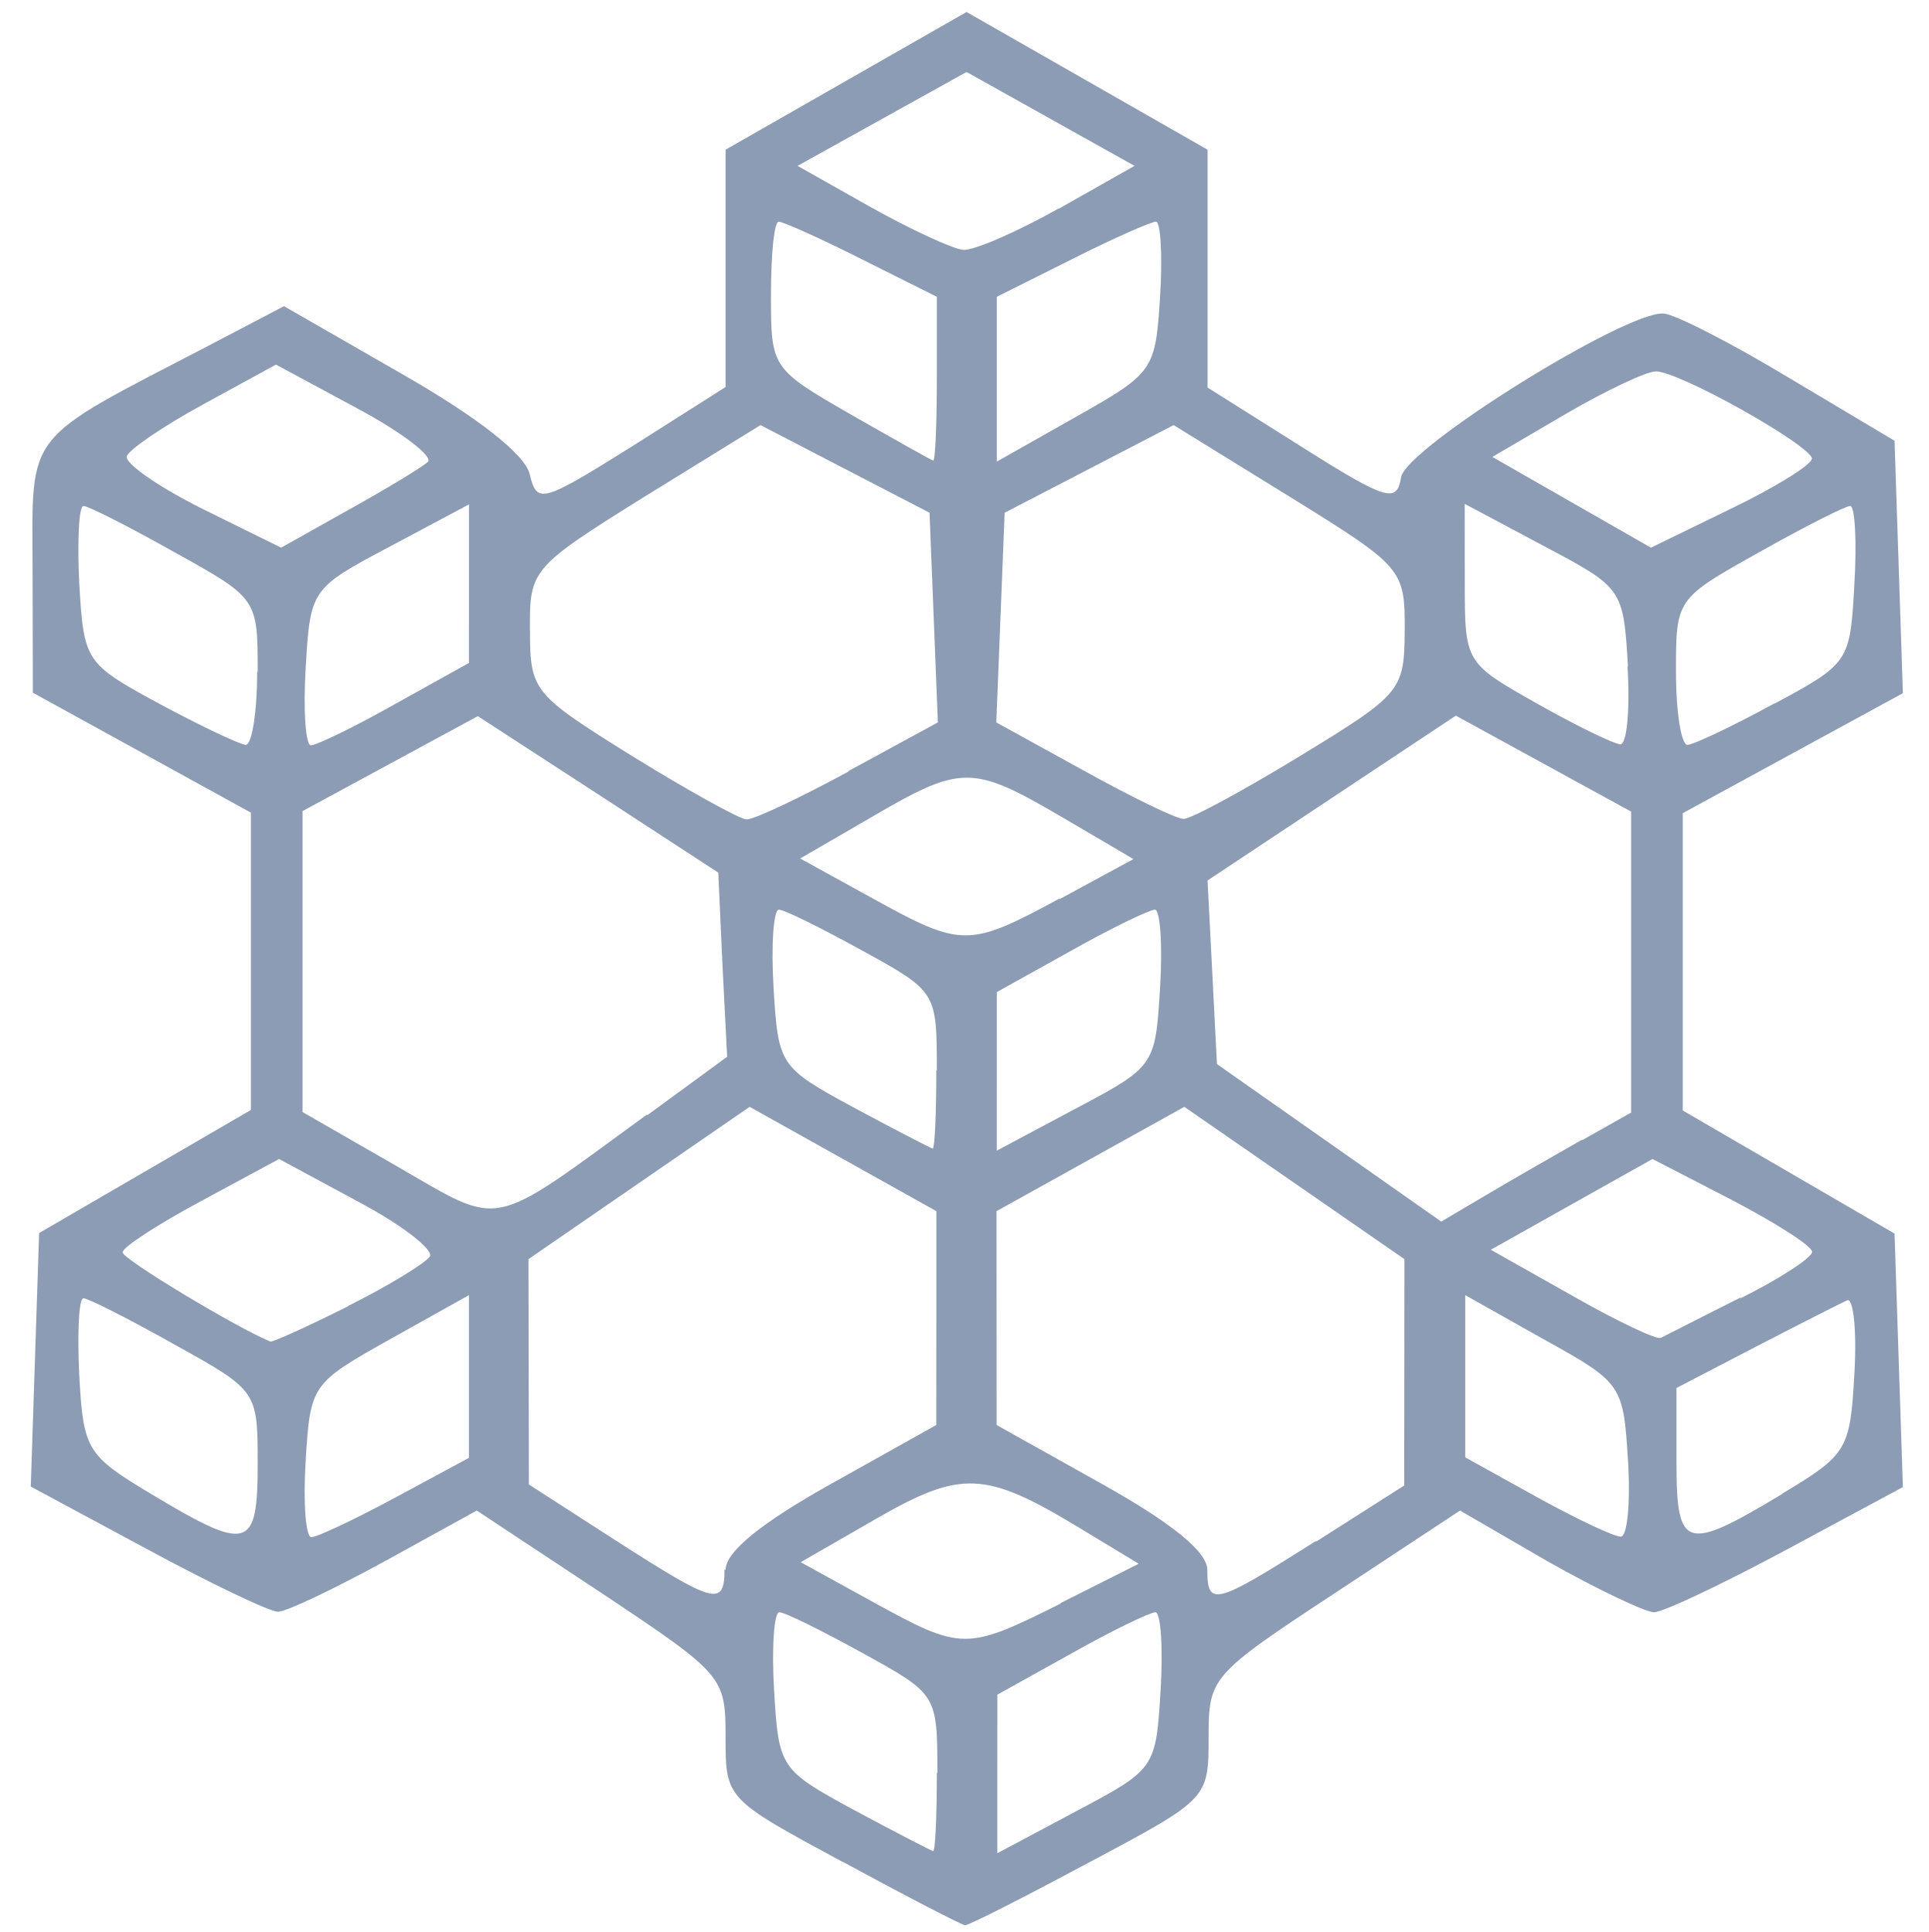
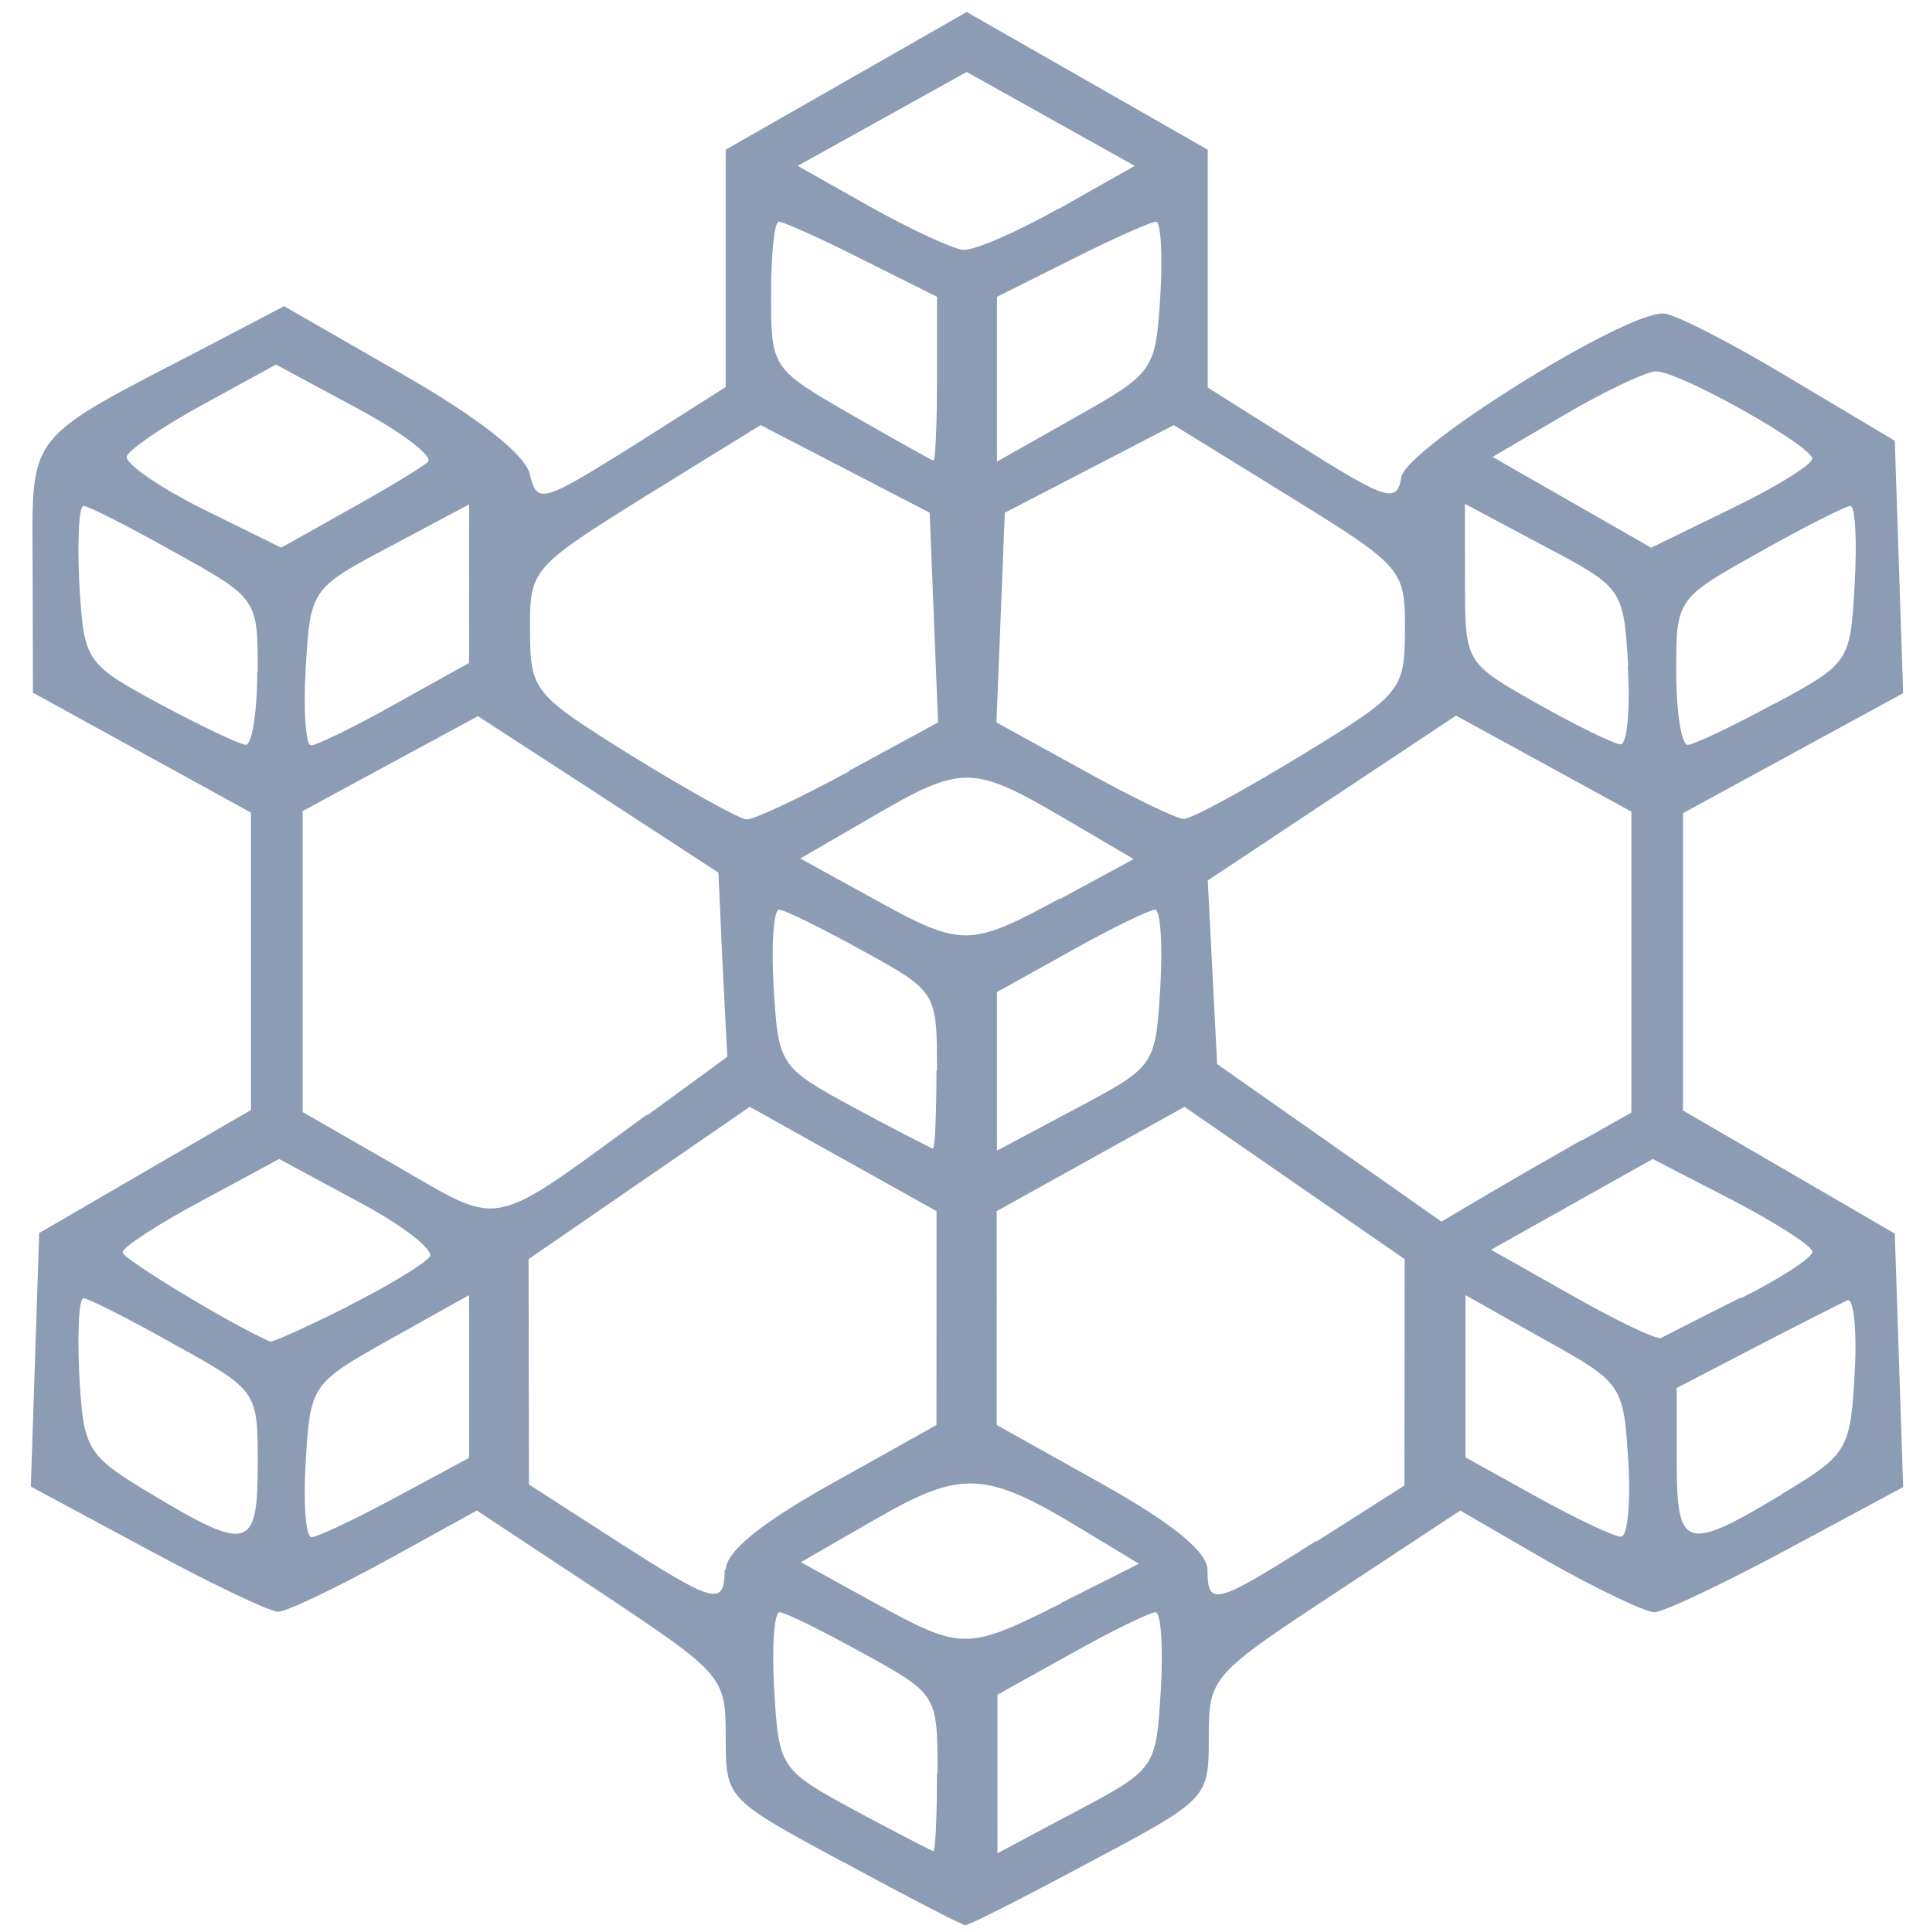
- <svg xmlns="http://www.w3.org/2000/svg" width="3.698mm" height="3.704mm" viewBox="0 0 3.698 3.704" version="1.1" id="svg11973">
-   <defs id="defs11970" />
+ <svg xmlns="http://www.w3.org/2000/svg" id="svg11973" width="13.977" height="13.999" version="1.1" viewBox="0 0 3.698 3.704">
  <g id="layer1">
-     <path style="fill:#8d9cb5;fill-opacity:1;stroke-width:1" d="m 2.072,-0.742 -0.31,-0.306 -0.084,0.077 c -0.105,0.096 -0.206,0.103 -0.304,0.021 -0.037,-0.031 -0.072,-0.056 -0.078,-0.056 -0.006,0 -0.043,0.05 -0.083,0.112 -0.088,0.137 -0.135,0.142 -0.251,0.029 l -0.085,-0.083 -0.197,0.196 -0.197,0.196 -0.054,-0.057 -0.054,-0.057 0.195,-0.196 0.195,-0.196 -0.068,-0.065 -0.068,-0.065 -0.14,0.137 -0.14,0.137 -0.049,-0.061 -0.049,-0.061 0.132,-0.131 0.132,-0.131 -0.089,-0.096 c -0.12,-0.13 -0.119,-0.135 0.053,-0.252 l 0.108,-0.074 -0.045,-0.048 c -0.108,-0.115 -0.106,-0.227 0.005,-0.345 l 0.069,-0.073 -0.309,-0.31 -0.309,-0.31 0.128,-0.114 c 0.146,-0.13 0.428,-0.279 0.626,-0.331 0.074,-0.019 0.291,-0.043 0.482,-0.052 0.323,-0.016 0.358,-0.022 0.493,-0.085 0.079,-0.038 0.214,-0.13 0.299,-0.206 0.381,-0.339 0.761,-0.501 1.254,-0.533 0.235,-0.015 0.308,-0.004 0.372,0.06 0.038,0.039 0.044,0.075 0.044,0.285 -3.4e-4,0.505 -0.168,0.925 -0.53,1.334 -0.232,0.261 -0.298,0.454 -0.298,0.876 -1.7e-4,0.124 -0.016,0.291 -0.034,0.371 -0.049,0.209 -0.195,0.489 -0.334,0.641 l -0.12,0.131 z m 0.381,-0.024 c 0.088,-0.116 0.189,-0.349 0.225,-0.52 0.018,-0.087 0.036,-0.287 0.041,-0.444 l 0.008,-0.286 -0.421,0.42 -0.421,0.42 0.24,0.241 c 0.132,0.133 0.247,0.241 0.256,0.241 0.009,0 0.041,-0.033 0.071,-0.073 z m -1.32,-0.31 0.041,-0.07 -0.229,-0.23 -0.229,-0.23 -0.077,0.046 -0.077,0.046 0.253,0.254 c 0.139,0.14 0.259,0.254 0.266,0.254 0.007,0 0.031,-0.031 0.053,-0.07 z m 1.214,-0.787 c 0.444,-0.446 0.84,-0.86 0.88,-0.92 0.096,-0.143 0.212,-0.397 0.257,-0.564 0.02,-0.074 0.042,-0.241 0.05,-0.372 l 0.014,-0.238 -0.076,-0.012 c -0.117,-0.018 -0.442,0.021 -0.614,0.075 -0.174,0.054 -0.374,0.149 -0.525,0.251 -0.114,0.076 -1.702,1.647 -1.702,1.683 0,0.023 0.873,0.908 0.896,0.908 0.007,0 0.375,-0.365 0.82,-0.812 z m 0.049,-0.801 c -0.1,-0.053 -0.162,-0.136 -0.196,-0.262 -0.078,-0.29 0.217,-0.571 0.5,-0.477 0.1,0.033 0.205,0.119 0.249,0.204 0.05,0.097 0.041,0.284 -0.018,0.389 -0.098,0.173 -0.354,0.243 -0.535,0.147 z m 0.368,-0.2 c 0.114,-0.126 0.071,-0.307 -0.089,-0.373 -0.152,-0.064 -0.32,0.05 -0.32,0.216 0,0.221 0.261,0.321 0.409,0.157 z m -1.597,0.125 0.412,-0.412 -0.322,0.011 c -0.451,0.015 -0.675,0.078 -0.913,0.253 l -0.098,0.072 0.243,0.244 c 0.134,0.134 0.249,0.244 0.255,0.244 0.006,0 0.197,-0.185 0.424,-0.412 z m -1.111,2.002 -0.05,-0.061 0.056,-0.052 0.056,-0.052 0.056,0.056 0.056,0.056 -0.062,0.058 -0.062,0.058 z" id="path5263" />
-     <path style="fill:#8d9cb5;fill-opacity:1;stroke-width:1" d="M 1.616,3.57 C 1.392,3.449 1.391,3.449 1.391,3.331 1.391,3.214 1.387,3.21 1.153,3.054 L 0.914,2.896 0.738,2.993 c -0.097,0.053 -0.189,0.097 -0.205,0.097 -0.016,0 -0.129,-0.054 -0.251,-0.12 l -0.223,-0.12 0.008,-0.243 0.008,-0.243 0.203,-0.118 0.203,-0.118 V 1.843 1.558 l -0.209,-0.115 -0.209,-0.115 -5.47e-4,-0.237 c -6.23e-4,-0.267 -0.019,-0.243 0.335,-0.427 l 0.147,-0.077 0.228,0.131 c 0.143,0.082 0.234,0.153 0.243,0.191 0.014,0.058 0.023,0.055 0.196,-0.053 L 1.391,0.742 V 0.514 0.287 l 0.231,-0.132 0.231,-0.132 0.231,0.132 0.231,0.132 v 0.228 0.228 l 0.181,0.114 c 0.163,0.103 0.182,0.108 0.19,0.058 0.009,-0.056 0.429,-0.318 0.503,-0.314 0.021,0.001 0.129,0.056 0.24,0.123 l 0.203,0.121 0.008,0.242 0.008,0.242 -0.211,0.115 -0.211,0.115 v 0.285 0.285 l 0.203,0.118 0.203,0.118 0.008,0.243 0.008,0.243 -0.223,0.12 c -0.123,0.066 -0.237,0.12 -0.254,0.12 -0.017,-2.169e-4 -0.109,-0.044 -0.203,-0.097 L 2.799,2.896 2.558,3.055 c -0.237,0.156 -0.241,0.161 -0.241,0.276 -2.8e-5,0.117 -4.37e-4,0.118 -0.228,0.239 -0.125,0.067 -0.233,0.122 -0.239,0.121 -0.006,-4.329e-4 -0.112,-0.055 -0.235,-0.122 z m 0.181,-0.171 c -2.9e-5,-0.15 -1.97e-4,-0.151 -0.142,-0.229 -0.078,-0.043 -0.15,-0.079 -0.161,-0.079 -0.01,0 -0.015,0.068 -0.01,0.15 0.009,0.148 0.011,0.152 0.153,0.229 0.08,0.043 0.148,0.078 0.152,0.079 0.004,3.25e-4 0.007,-0.067 0.007,-0.15 z M 2.225,3.241 c 0.005,-0.083 2.19e-4,-0.15 -0.01,-0.15 -0.01,0 -0.083,0.035 -0.161,0.079 l -0.142,0.079 -2.9e-5,0.152 -2.9e-5,0.152 0.152,-0.081 c 0.151,-0.08 0.152,-0.082 0.161,-0.231 z M 2.034,3.073 2.183,2.998 2.069,2.929 C 1.889,2.82 1.843,2.818 1.681,2.911 l -0.146,0.084 0.138,0.076 c 0.171,0.094 0.179,0.094 0.361,0.003 z m -0.643,-0.063 c 0,-0.035 0.068,-0.09 0.202,-0.165 l 0.202,-0.113 7e-5,-0.205 6.9e-5,-0.205 -0.179,-0.1 -0.179,-0.1 -0.212,0.146 -0.212,0.146 3.83e-4,0.216 3.83e-4,0.216 0.166,0.107 c 0.19,0.122 0.209,0.128 0.209,0.056 z m 1.133,-0.055 0.168,-0.107 2.19e-4,-0.217 2.18e-4,-0.217 -0.211,-0.146 -0.211,-0.146 -0.18,0.1 -0.18,0.1 6.9e-5,0.205 6.9e-5,0.205 0.202,0.113 c 0.134,0.075 0.202,0.13 0.202,0.165 0,0.071 0.015,0.067 0.207,-0.055 z M 0.494,2.807 c 0,-0.14 -1.31e-4,-0.141 -0.159,-0.229 -0.087,-0.049 -0.166,-0.089 -0.175,-0.089 -0.009,0 -0.012,0.067 -0.008,0.149 0.008,0.142 0.014,0.152 0.139,0.227 0.185,0.111 0.203,0.106 0.203,-0.058 z m 0.264,0.064 0.141,-0.076 v -0.156 -0.156 l -0.152,0.085 c -0.15,0.084 -0.152,0.087 -0.161,0.232 -0.005,0.081 -6.1e-5,0.147 0.011,0.147 0.011,0 0.083,-0.034 0.161,-0.076 z M 3.121,2.8 c -0.009,-0.145 -0.011,-0.149 -0.161,-0.232 L 2.809,2.483 V 2.639 2.794 l 0.137,0.076 c 0.076,0.042 0.148,0.076 0.161,0.076 0.013,4.33e-4 0.019,-0.066 0.014,-0.147 z m 0.295,0.064 c 0.125,-0.075 0.131,-0.084 0.139,-0.23 0.005,-0.083 -0.002,-0.147 -0.014,-0.141 -0.013,0.006 -0.092,0.046 -0.175,0.089 l -0.152,0.079 v 0.143 c 0,0.167 0.017,0.172 0.203,0.06 z M 0.667,2.504 c 0.078,-0.039 0.148,-0.082 0.157,-0.095 0.008,-0.013 -0.054,-0.061 -0.137,-0.105 l -0.152,-0.082 -0.15,0.081 c -0.082,0.044 -0.15,0.088 -0.15,0.098 6.2e-5,0.013 0.216,0.143 0.283,0.171 0.004,0.002 0.072,-0.029 0.15,-0.068 z M 3.337,2.489 c 0.076,-0.038 0.137,-0.078 0.137,-0.089 0,-0.011 -0.069,-0.055 -0.153,-0.099 l -0.153,-0.079 -0.155,0.087 -0.155,0.087 0.156,0.088 c 0.086,0.049 0.162,0.085 0.17,0.081 0.008,-0.004 0.076,-0.039 0.152,-0.077 z M 1.241,2.138 1.394,2.026 1.385,1.849 1.377,1.673 1.147,1.523 0.916,1.373 l -0.168,0.091 -0.168,0.091 V 1.844 2.132 l 0.181,0.104 c 0.205,0.118 0.173,0.124 0.479,-0.099 z m 1.792,0.048 0.094,-0.053 V 1.844 1.556 l -0.168,-0.092 -0.168,-0.092 -0.238,0.158 -0.238,0.158 0.009,0.176 0.009,0.176 0.215,0.151 0.215,0.151 0.088,-0.052 c 0.049,-0.029 0.131,-0.076 0.182,-0.105 z m -1.237,-0.134 c -2.9e-5,-0.15 -1.97e-4,-0.151 -0.142,-0.229 -0.078,-0.043 -0.15,-0.079 -0.161,-0.079 -0.01,0 -0.015,0.068 -0.01,0.15 0.009,0.148 0.011,0.152 0.153,0.229 0.08,0.043 0.148,0.078 0.152,0.079 0.004,3.249e-4 0.007,-0.067 0.007,-0.15 z m 0.428,-0.158 c 0.005,-0.083 2.19e-4,-0.15 -0.01,-0.15 -0.01,0 -0.083,0.035 -0.161,0.079 l -0.142,0.079 -2.9e-5,0.152 -3e-5,0.152 0.152,-0.081 c 0.151,-0.08 0.152,-0.082 0.161,-0.231 z m -0.193,-0.17 0.142,-0.077 -0.138,-0.081 c -0.171,-0.1 -0.192,-0.1 -0.363,-1.08e-4 l -0.138,0.08 0.138,0.076 c 0.172,0.095 0.185,0.095 0.359,8.669e-4 z m -0.404,-0.246 0.171,-0.093 -0.008,-0.201 -0.008,-0.201 -0.162,-0.084 -0.162,-0.084 -0.222,0.137 C 1.018,1.088 1.015,1.092 1.016,1.209 c 3.06e-4,0.116 0.006,0.122 0.195,0.24 0.107,0.066 0.206,0.121 0.22,0.122 0.014,5.41e-4 0.102,-0.041 0.196,-0.092 z m 0.866,-0.029 c 0.195,-0.119 0.199,-0.125 0.2,-0.241 2.19e-4,-0.117 -0.003,-0.121 -0.221,-0.256 l -0.222,-0.137 -0.162,0.084 -0.162,0.084 -0.008,0.201 -0.008,0.201 0.167,0.092 c 0.092,0.051 0.178,0.093 0.192,0.093 0.014,3.25e-4 0.114,-0.054 0.224,-0.121 z M 0.494,1.288 c 0,-0.14 -1.31e-4,-0.141 -0.159,-0.229 -0.087,-0.049 -0.166,-0.089 -0.175,-0.089 -0.009,0 -0.012,0.068 -0.008,0.15 0.009,0.148 0.011,0.152 0.153,0.229 0.08,0.043 0.154,0.078 0.166,0.079 0.012,3.25e-4 0.022,-0.063 0.022,-0.14 z m 0.263,0.062 0.142,-0.079 2.9e-5,-0.152 2.9e-5,-0.152 -0.152,0.081 c -0.151,0.08 -0.152,0.082 -0.161,0.231 -0.005,0.083 -2.18e-4,0.15 0.01,0.15 0.01,0 0.083,-0.035 0.161,-0.079 z M 3.121,1.278 c -0.009,-0.15 -0.01,-0.151 -0.161,-0.231 l -0.152,-0.081 1.1e-4,0.152 c 1.09e-4,0.152 7.65e-4,0.153 0.137,0.23 0.076,0.043 0.148,0.078 0.161,0.079 0.013,4.339e-4 0.019,-0.067 0.014,-0.15 z m 0.281,0.071 c 0.143,-0.077 0.145,-0.08 0.153,-0.229 0.005,-0.083 0.001,-0.15 -0.008,-0.15 -0.009,0 -0.088,0.04 -0.175,0.089 -0.159,0.089 -0.159,0.089 -0.159,0.229 0,0.077 0.01,0.14 0.022,0.14 0.012,-3.25e-4 0.087,-0.036 0.166,-0.079 z M 0.82,0.886 c 0.012,-0.01 -0.049,-0.057 -0.135,-0.103 l -0.156,-0.084 -0.139,0.076 c -0.077,0.042 -0.143,0.087 -0.147,0.1 -0.004,0.013 0.06,0.058 0.144,0.1 l 0.152,0.075 0.13,-0.073 c 0.072,-0.04 0.14,-0.081 0.152,-0.092 z M 3.474,0.88 c 0,-0.025 -0.256,-0.169 -0.3,-0.168 -0.018,2.7047e-4 -0.096,0.037 -0.173,0.082 l -0.14,0.082 0.152,0.087 0.152,0.087 0.154,-0.075 c 0.085,-0.041 0.154,-0.084 0.154,-0.095 z M 1.796,0.726 V 0.569 l -0.144,-0.072 c -0.079,-0.04 -0.151,-0.072 -0.159,-0.072 -0.009,0 -0.015,0.063 -0.015,0.141 0,0.139 0.001,0.141 0.152,0.228 0.084,0.048 0.155,0.088 0.159,0.089 0.004,8.8771e-4 0.007,-0.069 0.007,-0.156 z m 0.428,-0.157 c 0.005,-0.079 0.001,-0.144 -0.008,-0.144 -0.009,0 -0.082,0.032 -0.161,0.072 l -0.144,0.072 v 0.158 0.158 l 0.152,-0.086 c 0.149,-0.084 0.152,-0.089 0.161,-0.23 z m -0.194,-0.169 0.145,-0.082 -0.161,-0.09 -0.161,-0.09 -0.162,0.09 -0.162,0.09 0.14,0.079 c 0.077,0.043 0.157,0.08 0.177,0.082 0.02,0.002 0.103,-0.034 0.183,-0.079 z" id="path1620" />
+     <path style="fill:#8d9cb5;fill-opacity:1;stroke-width:1" id="path5263" d="m 2.072,-0.742 -0.31,-0.306 -0.084,0.077 c -0.105,0.096 -0.206,0.103 -0.304,0.021 -0.037,-0.031 -0.072,-0.056 -0.078,-0.056 -0.006,0 -0.043,0.05 -0.083,0.112 -0.088,0.137 -0.135,0.142 -0.251,0.029 l -0.085,-0.083 -0.197,0.196 -0.197,0.196 -0.054,-0.057 -0.054,-0.057 0.195,-0.196 0.195,-0.196 -0.068,-0.065 -0.068,-0.065 -0.14,0.137 -0.14,0.137 -0.049,-0.061 -0.049,-0.061 0.132,-0.131 0.132,-0.131 -0.089,-0.096 c -0.12,-0.13 -0.119,-0.135 0.053,-0.252 l 0.108,-0.074 -0.045,-0.048 c -0.108,-0.115 -0.106,-0.227 0.005,-0.345 l 0.069,-0.073 -0.309,-0.31 -0.309,-0.31 0.128,-0.114 c 0.146,-0.13 0.428,-0.279 0.626,-0.331 0.074,-0.019 0.291,-0.043 0.482,-0.052 0.323,-0.016 0.358,-0.022 0.493,-0.085 0.079,-0.038 0.214,-0.13 0.299,-0.206 0.381,-0.339 0.761,-0.501 1.254,-0.533 0.235,-0.015 0.308,-0.004 0.372,0.06 0.038,0.039 0.044,0.075 0.044,0.285 -3.4e-4,0.505 -0.168,0.925 -0.53,1.334 -0.232,0.261 -0.298,0.454 -0.298,0.876 -1.7e-4,0.124 -0.016,0.291 -0.034,0.371 -0.049,0.209 -0.195,0.489 -0.334,0.641 l -0.12,0.131 z m 0.381,-0.024 c 0.088,-0.116 0.189,-0.349 0.225,-0.52 0.018,-0.087 0.036,-0.287 0.041,-0.444 l 0.008,-0.286 -0.421,0.42 -0.421,0.42 0.24,0.241 c 0.132,0.133 0.247,0.241 0.256,0.241 0.009,0 0.041,-0.033 0.071,-0.073 z m -1.32,-0.31 0.041,-0.07 -0.229,-0.23 -0.229,-0.23 -0.077,0.046 -0.077,0.046 0.253,0.254 c 0.139,0.14 0.259,0.254 0.266,0.254 0.007,0 0.031,-0.031 0.053,-0.07 z m 1.214,-0.787 c 0.444,-0.446 0.84,-0.86 0.88,-0.92 0.096,-0.143 0.212,-0.397 0.257,-0.564 0.02,-0.074 0.042,-0.241 0.05,-0.372 l 0.014,-0.238 -0.076,-0.012 c -0.117,-0.018 -0.442,0.021 -0.614,0.075 -0.174,0.054 -0.374,0.149 -0.525,0.251 -0.114,0.076 -1.702,1.647 -1.702,1.683 0,0.023 0.873,0.908 0.896,0.908 0.007,0 0.375,-0.365 0.82,-0.812 z m 0.049,-0.801 c -0.1,-0.053 -0.162,-0.136 -0.196,-0.262 -0.078,-0.29 0.217,-0.571 0.5,-0.477 0.1,0.033 0.205,0.119 0.249,0.204 0.05,0.097 0.041,0.284 -0.018,0.389 -0.098,0.173 -0.354,0.243 -0.535,0.147 z m 0.368,-0.2 c 0.114,-0.126 0.071,-0.307 -0.089,-0.373 -0.152,-0.064 -0.32,0.05 -0.32,0.216 0,0.221 0.261,0.321 0.409,0.157 z m -1.597,0.125 0.412,-0.412 -0.322,0.011 c -0.451,0.015 -0.675,0.078 -0.913,0.253 l -0.098,0.072 0.243,0.244 c 0.134,0.134 0.249,0.244 0.255,0.244 0.006,0 0.197,-0.185 0.424,-0.412 z m -1.111,2.002 -0.05,-0.061 0.056,-0.052 0.056,-0.052 0.056,0.056 0.056,0.056 -0.062,0.058 -0.062,0.058 z" />
+     <path style="fill:#8d9cb5;fill-opacity:1;stroke-width:1" id="path1620" d="M 1.616,3.57 C 1.392,3.449 1.391,3.449 1.391,3.331 1.391,3.214 1.387,3.21 1.153,3.054 L 0.914,2.896 0.738,2.993 c -0.097,0.053 -0.189,0.097 -0.205,0.097 -0.016,0 -0.129,-0.054 -0.251,-0.12 l -0.223,-0.12 0.008,-0.243 0.008,-0.243 0.203,-0.118 0.203,-0.118 V 1.843 1.558 l -0.209,-0.115 -0.209,-0.115 -5.47e-4,-0.237 c -6.23e-4,-0.267 -0.019,-0.243 0.335,-0.427 l 0.147,-0.077 0.228,0.131 c 0.143,0.082 0.234,0.153 0.243,0.191 0.014,0.058 0.023,0.055 0.196,-0.053 L 1.391,0.742 V 0.514 0.287 l 0.231,-0.132 0.231,-0.132 0.231,0.132 0.231,0.132 v 0.228 0.228 l 0.181,0.114 c 0.163,0.103 0.182,0.108 0.19,0.058 0.009,-0.056 0.429,-0.318 0.503,-0.314 0.021,0.001 0.129,0.056 0.24,0.123 l 0.203,0.121 0.008,0.242 0.008,0.242 -0.211,0.115 -0.211,0.115 v 0.285 0.285 l 0.203,0.118 0.203,0.118 0.008,0.243 0.008,0.243 -0.223,0.12 c -0.123,0.066 -0.237,0.12 -0.254,0.12 -0.017,-2.169e-4 -0.109,-0.044 -0.203,-0.097 L 2.799,2.896 2.558,3.055 c -0.237,0.156 -0.241,0.161 -0.241,0.276 -2.8e-5,0.117 -4.37e-4,0.118 -0.228,0.239 -0.125,0.067 -0.233,0.122 -0.239,0.121 -0.006,-4.329e-4 -0.112,-0.055 -0.235,-0.122 z m 0.181,-0.171 c -2.9e-5,-0.15 -1.97e-4,-0.151 -0.142,-0.229 -0.078,-0.043 -0.15,-0.079 -0.161,-0.079 -0.01,0 -0.015,0.068 -0.01,0.15 0.009,0.148 0.011,0.152 0.153,0.229 0.08,0.043 0.148,0.078 0.152,0.079 0.004,3.25e-4 0.007,-0.067 0.007,-0.15 z M 2.225,3.241 c 0.005,-0.083 2.19e-4,-0.15 -0.01,-0.15 -0.01,0 -0.083,0.035 -0.161,0.079 l -0.142,0.079 -2.9e-5,0.152 -2.9e-5,0.152 0.152,-0.081 c 0.151,-0.08 0.152,-0.082 0.161,-0.231 z M 2.034,3.073 2.183,2.998 2.069,2.929 C 1.889,2.82 1.843,2.818 1.681,2.911 l -0.146,0.084 0.138,0.076 c 0.171,0.094 0.179,0.094 0.361,0.003 z m -0.643,-0.063 c 0,-0.035 0.068,-0.09 0.202,-0.165 l 0.202,-0.113 7e-5,-0.205 6.9e-5,-0.205 -0.179,-0.1 -0.179,-0.1 -0.212,0.146 -0.212,0.146 3.83e-4,0.216 3.83e-4,0.216 0.166,0.107 c 0.19,0.122 0.209,0.128 0.209,0.056 z m 1.133,-0.055 0.168,-0.107 2.19e-4,-0.217 2.18e-4,-0.217 -0.211,-0.146 -0.211,-0.146 -0.18,0.1 -0.18,0.1 6.9e-5,0.205 6.9e-5,0.205 0.202,0.113 c 0.134,0.075 0.202,0.13 0.202,0.165 0,0.071 0.015,0.067 0.207,-0.055 z M 0.494,2.807 c 0,-0.14 -1.31e-4,-0.141 -0.159,-0.229 -0.087,-0.049 -0.166,-0.089 -0.175,-0.089 -0.009,0 -0.012,0.067 -0.008,0.149 0.008,0.142 0.014,0.152 0.139,0.227 0.185,0.111 0.203,0.106 0.203,-0.058 z m 0.264,0.064 0.141,-0.076 v -0.156 -0.156 l -0.152,0.085 c -0.15,0.084 -0.152,0.087 -0.161,0.232 -0.005,0.081 -6.1e-5,0.147 0.011,0.147 0.011,0 0.083,-0.034 0.161,-0.076 z M 3.121,2.8 c -0.009,-0.145 -0.011,-0.149 -0.161,-0.232 L 2.809,2.483 V 2.639 2.794 l 0.137,0.076 c 0.076,0.042 0.148,0.076 0.161,0.076 0.013,4.33e-4 0.019,-0.066 0.014,-0.147 z m 0.295,0.064 c 0.125,-0.075 0.131,-0.084 0.139,-0.23 0.005,-0.083 -0.002,-0.147 -0.014,-0.141 -0.013,0.006 -0.092,0.046 -0.175,0.089 l -0.152,0.079 v 0.143 c 0,0.167 0.017,0.172 0.203,0.06 z M 0.667,2.504 c 0.078,-0.039 0.148,-0.082 0.157,-0.095 0.008,-0.013 -0.054,-0.061 -0.137,-0.105 l -0.152,-0.082 -0.15,0.081 c -0.082,0.044 -0.15,0.088 -0.15,0.098 6.2e-5,0.013 0.216,0.143 0.283,0.171 0.004,0.002 0.072,-0.029 0.15,-0.068 z M 3.337,2.489 c 0.076,-0.038 0.137,-0.078 0.137,-0.089 0,-0.011 -0.069,-0.055 -0.153,-0.099 l -0.153,-0.079 -0.155,0.087 -0.155,0.087 0.156,0.088 c 0.086,0.049 0.162,0.085 0.17,0.081 0.008,-0.004 0.076,-0.039 0.152,-0.077 z M 1.241,2.138 1.394,2.026 1.385,1.849 1.377,1.673 1.147,1.523 0.916,1.373 l -0.168,0.091 -0.168,0.091 V 1.844 2.132 l 0.181,0.104 c 0.205,0.118 0.173,0.124 0.479,-0.099 z m 1.792,0.048 0.094,-0.053 V 1.844 1.556 l -0.168,-0.092 -0.168,-0.092 -0.238,0.158 -0.238,0.158 0.009,0.176 0.009,0.176 0.215,0.151 0.215,0.151 0.088,-0.052 c 0.049,-0.029 0.131,-0.076 0.182,-0.105 z m -1.237,-0.134 c -2.9e-5,-0.15 -1.97e-4,-0.151 -0.142,-0.229 -0.078,-0.043 -0.15,-0.079 -0.161,-0.079 -0.01,0 -0.015,0.068 -0.01,0.15 0.009,0.148 0.011,0.152 0.153,0.229 0.08,0.043 0.148,0.078 0.152,0.079 0.004,3.249e-4 0.007,-0.067 0.007,-0.15 z m 0.428,-0.158 c 0.005,-0.083 2.19e-4,-0.15 -0.01,-0.15 -0.01,0 -0.083,0.035 -0.161,0.079 l -0.142,0.079 -2.9e-5,0.152 -3e-5,0.152 0.152,-0.081 c 0.151,-0.08 0.152,-0.082 0.161,-0.231 z m -0.193,-0.17 0.142,-0.077 -0.138,-0.081 c -0.171,-0.1 -0.192,-0.1 -0.363,-1.08e-4 l -0.138,0.08 0.138,0.076 c 0.172,0.095 0.185,0.095 0.359,8.669e-4 z m -0.404,-0.246 0.171,-0.093 -0.008,-0.201 -0.008,-0.201 -0.162,-0.084 -0.162,-0.084 -0.222,0.137 C 1.018,1.088 1.015,1.092 1.016,1.209 c 3.06e-4,0.116 0.006,0.122 0.195,0.24 0.107,0.066 0.206,0.121 0.22,0.122 0.014,5.41e-4 0.102,-0.041 0.196,-0.092 z m 0.866,-0.029 c 0.195,-0.119 0.199,-0.125 0.2,-0.241 2.19e-4,-0.117 -0.003,-0.121 -0.221,-0.256 l -0.222,-0.137 -0.162,0.084 -0.162,0.084 -0.008,0.201 -0.008,0.201 0.167,0.092 c 0.092,0.051 0.178,0.093 0.192,0.093 0.014,3.25e-4 0.114,-0.054 0.224,-0.121 z M 0.494,1.288 c 0,-0.14 -1.31e-4,-0.141 -0.159,-0.229 -0.087,-0.049 -0.166,-0.089 -0.175,-0.089 -0.009,0 -0.012,0.068 -0.008,0.15 0.009,0.148 0.011,0.152 0.153,0.229 0.08,0.043 0.154,0.078 0.166,0.079 0.012,3.25e-4 0.022,-0.063 0.022,-0.14 z m 0.263,0.062 0.142,-0.079 2.9e-5,-0.152 2.9e-5,-0.152 -0.152,0.081 c -0.151,0.08 -0.152,0.082 -0.161,0.231 -0.005,0.083 -2.18e-4,0.15 0.01,0.15 0.01,0 0.083,-0.035 0.161,-0.079 z M 3.121,1.278 c -0.009,-0.15 -0.01,-0.151 -0.161,-0.231 l -0.152,-0.081 1.1e-4,0.152 c 1.09e-4,0.152 7.65e-4,0.153 0.137,0.23 0.076,0.043 0.148,0.078 0.161,0.079 0.013,4.339e-4 0.019,-0.067 0.014,-0.15 z m 0.281,0.071 c 0.143,-0.077 0.145,-0.08 0.153,-0.229 0.005,-0.083 0.001,-0.15 -0.008,-0.15 -0.009,0 -0.088,0.04 -0.175,0.089 -0.159,0.089 -0.159,0.089 -0.159,0.229 0,0.077 0.01,0.14 0.022,0.14 0.012,-3.25e-4 0.087,-0.036 0.166,-0.079 z M 0.82,0.886 c 0.012,-0.01 -0.049,-0.057 -0.135,-0.103 l -0.156,-0.084 -0.139,0.076 c -0.077,0.042 -0.143,0.087 -0.147,0.1 -0.004,0.013 0.06,0.058 0.144,0.1 l 0.152,0.075 0.13,-0.073 c 0.072,-0.04 0.14,-0.081 0.152,-0.092 z M 3.474,0.88 c 0,-0.025 -0.256,-0.169 -0.3,-0.168 -0.018,2.7047e-4 -0.096,0.037 -0.173,0.082 l -0.14,0.082 0.152,0.087 0.152,0.087 0.154,-0.075 c 0.085,-0.041 0.154,-0.084 0.154,-0.095 z M 1.796,0.726 V 0.569 l -0.144,-0.072 c -0.079,-0.04 -0.151,-0.072 -0.159,-0.072 -0.009,0 -0.015,0.063 -0.015,0.141 0,0.139 0.001,0.141 0.152,0.228 0.084,0.048 0.155,0.088 0.159,0.089 0.004,8.8771e-4 0.007,-0.069 0.007,-0.156 z m 0.428,-0.157 c 0.005,-0.079 0.001,-0.144 -0.008,-0.144 -0.009,0 -0.082,0.032 -0.161,0.072 l -0.144,0.072 v 0.158 0.158 l 0.152,-0.086 c 0.149,-0.084 0.152,-0.089 0.161,-0.23 z m -0.194,-0.169 0.145,-0.082 -0.161,-0.09 -0.161,-0.09 -0.162,0.09 -0.162,0.09 0.14,0.079 c 0.077,0.043 0.157,0.08 0.177,0.082 0.02,0.002 0.103,-0.034 0.183,-0.079 z" />
  </g>
</svg>
